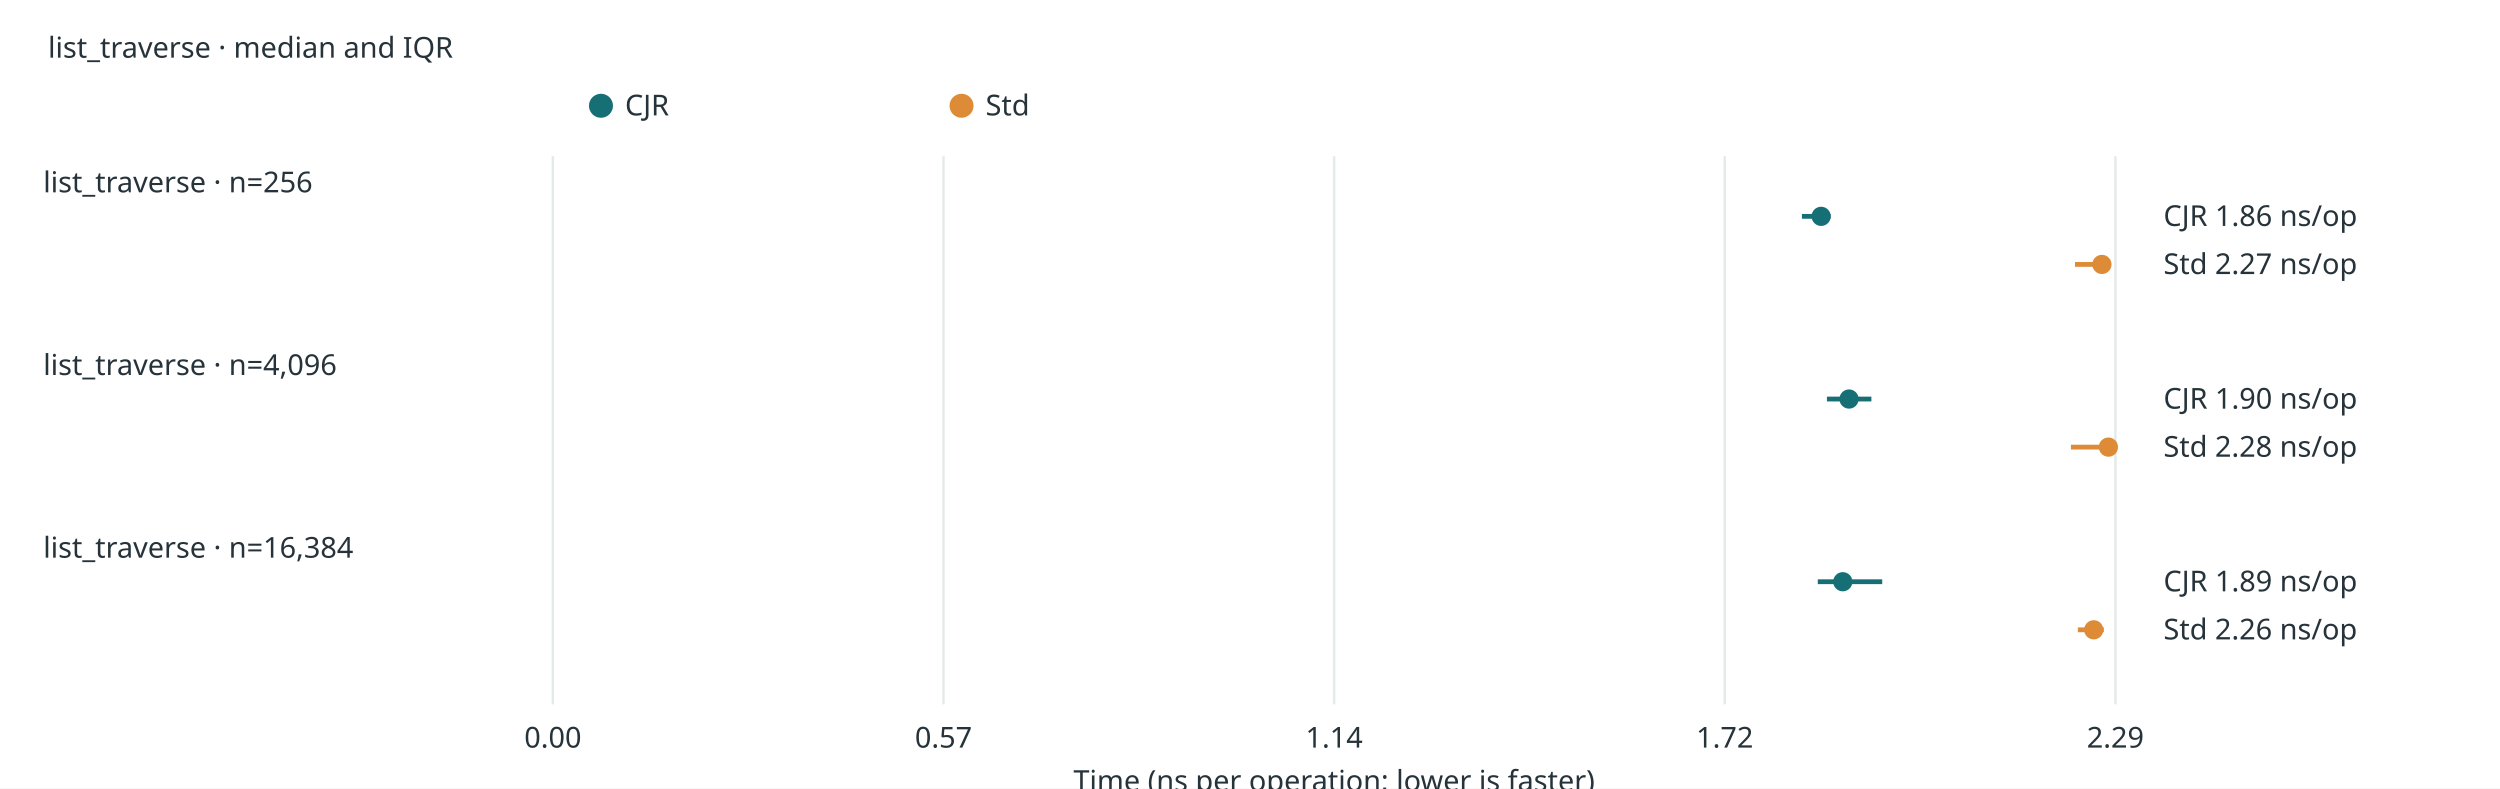
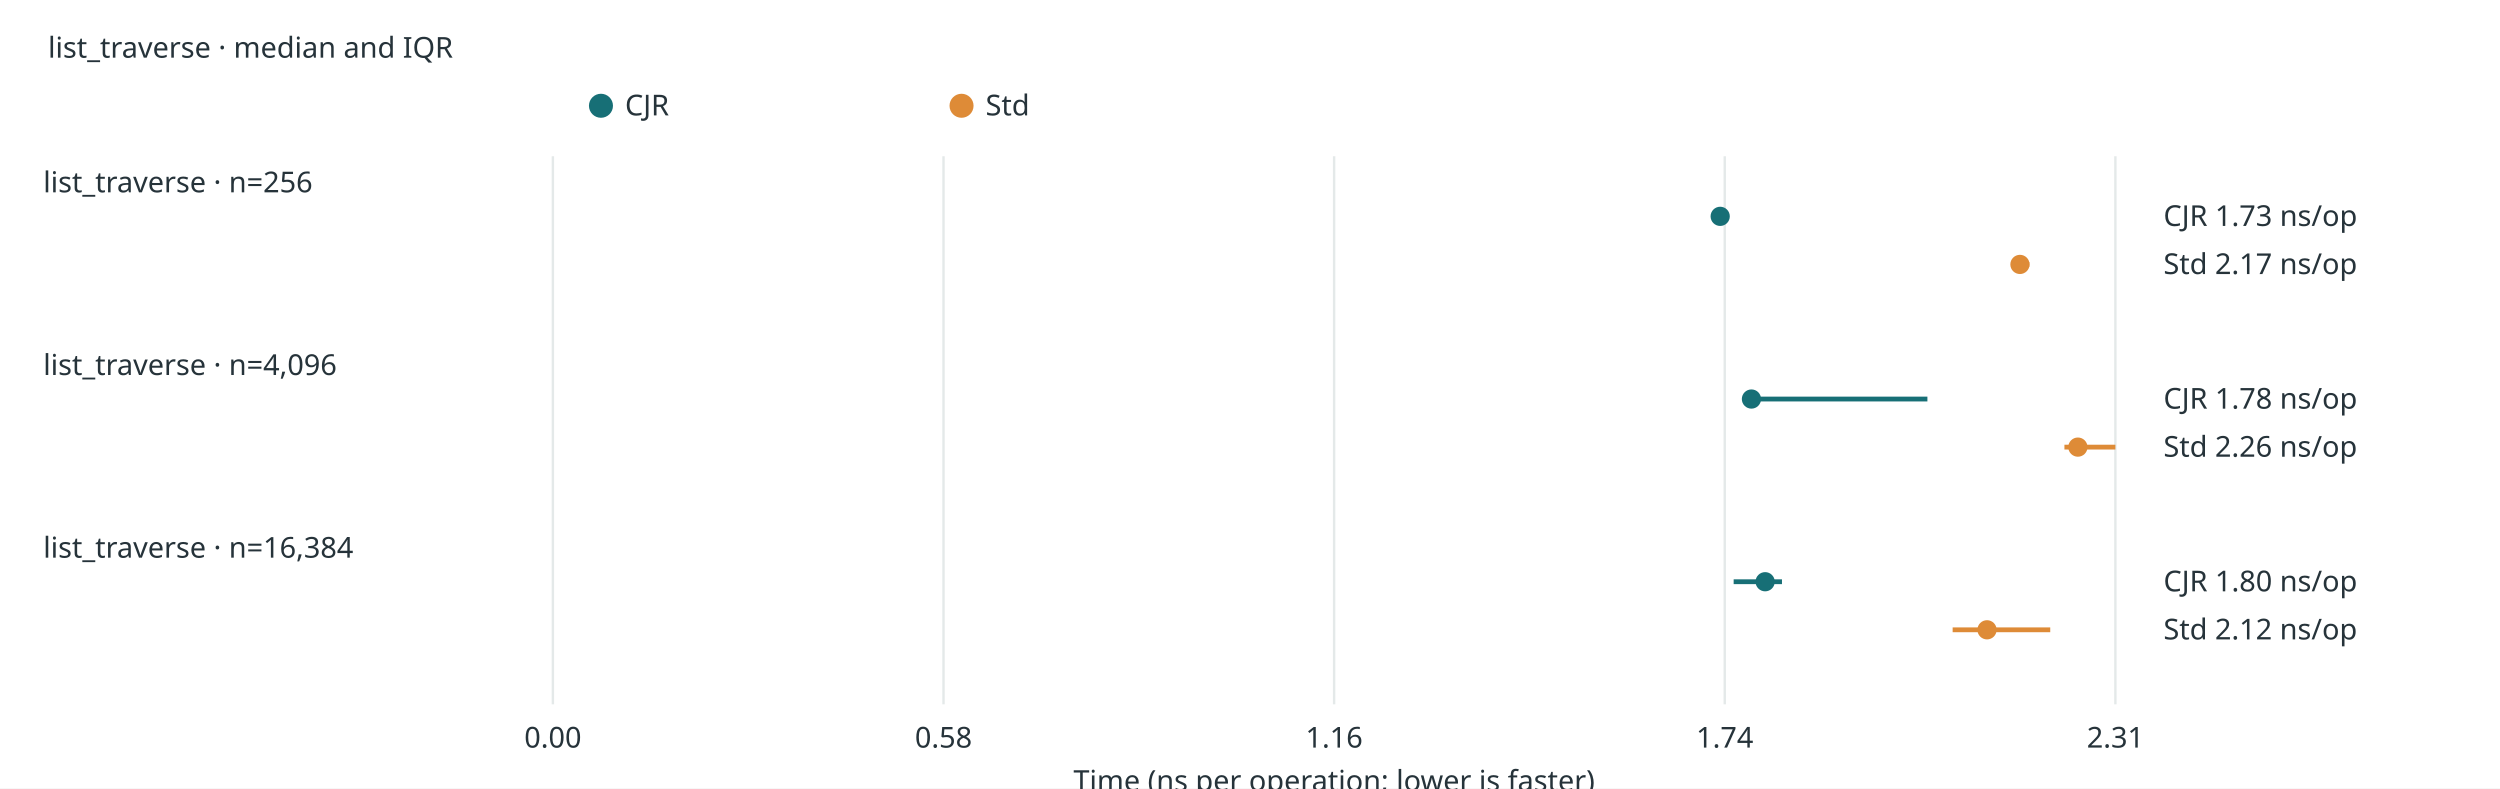
<svg xmlns="http://www.w3.org/2000/svg" viewBox="0 0 1040 328" role="img">
  <style>text{font:12px system-ui;fill:#26333a}.axis{stroke:#9aa7aa}.grid{stroke:#e4e9e9}</style>
  <rect width="100%" height="100%" fill="white" />
  <text x="20" y="24" font-size="17">list_traverse · median and IQR</text>
  <circle cx="250" cy="44" r="5" fill="#176f76" />
  <text x="260" y="48">CJR</text>
  <circle cx="400" cy="44" r="5" fill="#de8b37" />
  <text x="410" y="48">Std</text>
  <path d="M 230.0 65 V 293" class="grid" />
  <text x="230.0" y="311" text-anchor="middle">0.00</text>
  <path d="M 392.5 65 V 293" class="grid" />
-   <text x="392.5" y="311" text-anchor="middle">0.57</text>
+   <text x="392.5" y="311" text-anchor="middle">0.58</text>
  <path d="M 555.0 65 V 293" class="grid" />
-   <text x="555.0" y="311" text-anchor="middle">1.14</text>
+   <text x="555.0" y="311" text-anchor="middle">1.16</text>
  <path d="M 717.5 65 V 293" class="grid" />
-   <text x="717.5" y="311" text-anchor="middle">1.72</text>
+   <text x="717.5" y="311" text-anchor="middle">1.74</text>
  <path d="M 880.0 65 V 293" class="grid" />
-   <text x="880.0" y="311" text-anchor="middle">2.29</text>
+   <text x="880.0" y="311" text-anchor="middle">2.31</text>
  <text x="555" y="329" text-anchor="middle">Time (ns per operation; lower is faster)</text>
  <text x="18" y="80">list_traverse · n=256</text>
  <g>
-     <path d="M 749.6 90 H 761.5" stroke="#176f76" stroke-width="2" />
-     <circle cx="757.6" cy="90" r="4" fill="#176f76" />
-     <text x="900" y="94">CJR 1.86 ns/op</text>
+     <path d="M 712.7 90 H 718.4" stroke="#176f76" stroke-width="2" />
+     <circle cx="715.6" cy="90" r="4" fill="#176f76" />
+     <text x="900" y="94">CJR 1.73 ns/op</text>
  </g>
  <g>
-     <path d="M 863.2 110 H 877.4" stroke="#de8b37" stroke-width="2" />
-     <circle cx="874.4" cy="110" r="4" fill="#de8b37" />
-     <text x="900" y="114">Std 2.27 ns/op</text>
+     <path d="M 837.5 110 H 844.2" stroke="#de8b37" stroke-width="2" />
+     <circle cx="840.3" cy="110" r="4" fill="#de8b37" />
+     <text x="900" y="114">Std 2.17 ns/op</text>
  </g>
  <text x="18" y="156">list_traverse · n=4,096</text>
  <g>
-     <path d="M 760.0 166 H 778.5" stroke="#176f76" stroke-width="2" />
-     <circle cx="769.2" cy="166" r="4" fill="#176f76" />
-     <text x="900" y="170">CJR 1.90 ns/op</text>
+     <path d="M 725.1 166 H 801.8" stroke="#176f76" stroke-width="2" />
+     <circle cx="728.6" cy="166" r="4" fill="#176f76" />
+     <text x="900" y="170">CJR 1.78 ns/op</text>
  </g>
  <g>
-     <path d="M 861.5 186 H 880.0" stroke="#de8b37" stroke-width="2" />
-     <circle cx="877.1" cy="186" r="4" fill="#de8b37" />
-     <text x="900" y="190">Std 2.28 ns/op</text>
+     <path d="M 858.8 186 H 880.0" stroke="#de8b37" stroke-width="2" />
+     <circle cx="864.4" cy="186" r="4" fill="#de8b37" />
+     <text x="900" y="190">Std 2.26 ns/op</text>
  </g>
  <text x="18" y="232">list_traverse · n=16,384</text>
  <g>
-     <path d="M 756.2 242 H 783.0" stroke="#176f76" stroke-width="2" />
-     <circle cx="766.6" cy="242" r="4" fill="#176f76" />
-     <text x="900" y="246">CJR 1.89 ns/op</text>
+     <path d="M 721.2 242 H 741.3" stroke="#176f76" stroke-width="2" />
+     <circle cx="734.3" cy="242" r="4" fill="#176f76" />
+     <text x="900" y="246">CJR 1.80 ns/op</text>
  </g>
  <g>
-     <path d="M 864.4 262 H 875.2" stroke="#de8b37" stroke-width="2" />
-     <circle cx="871.0" cy="262" r="4" fill="#de8b37" />
-     <text x="900" y="266">Std 2.26 ns/op</text>
+     <path d="M 812.3 262 H 852.9" stroke="#de8b37" stroke-width="2" />
+     <circle cx="826.6" cy="262" r="4" fill="#de8b37" />
+     <text x="900" y="266">Std 2.12 ns/op</text>
  </g>
</svg>
